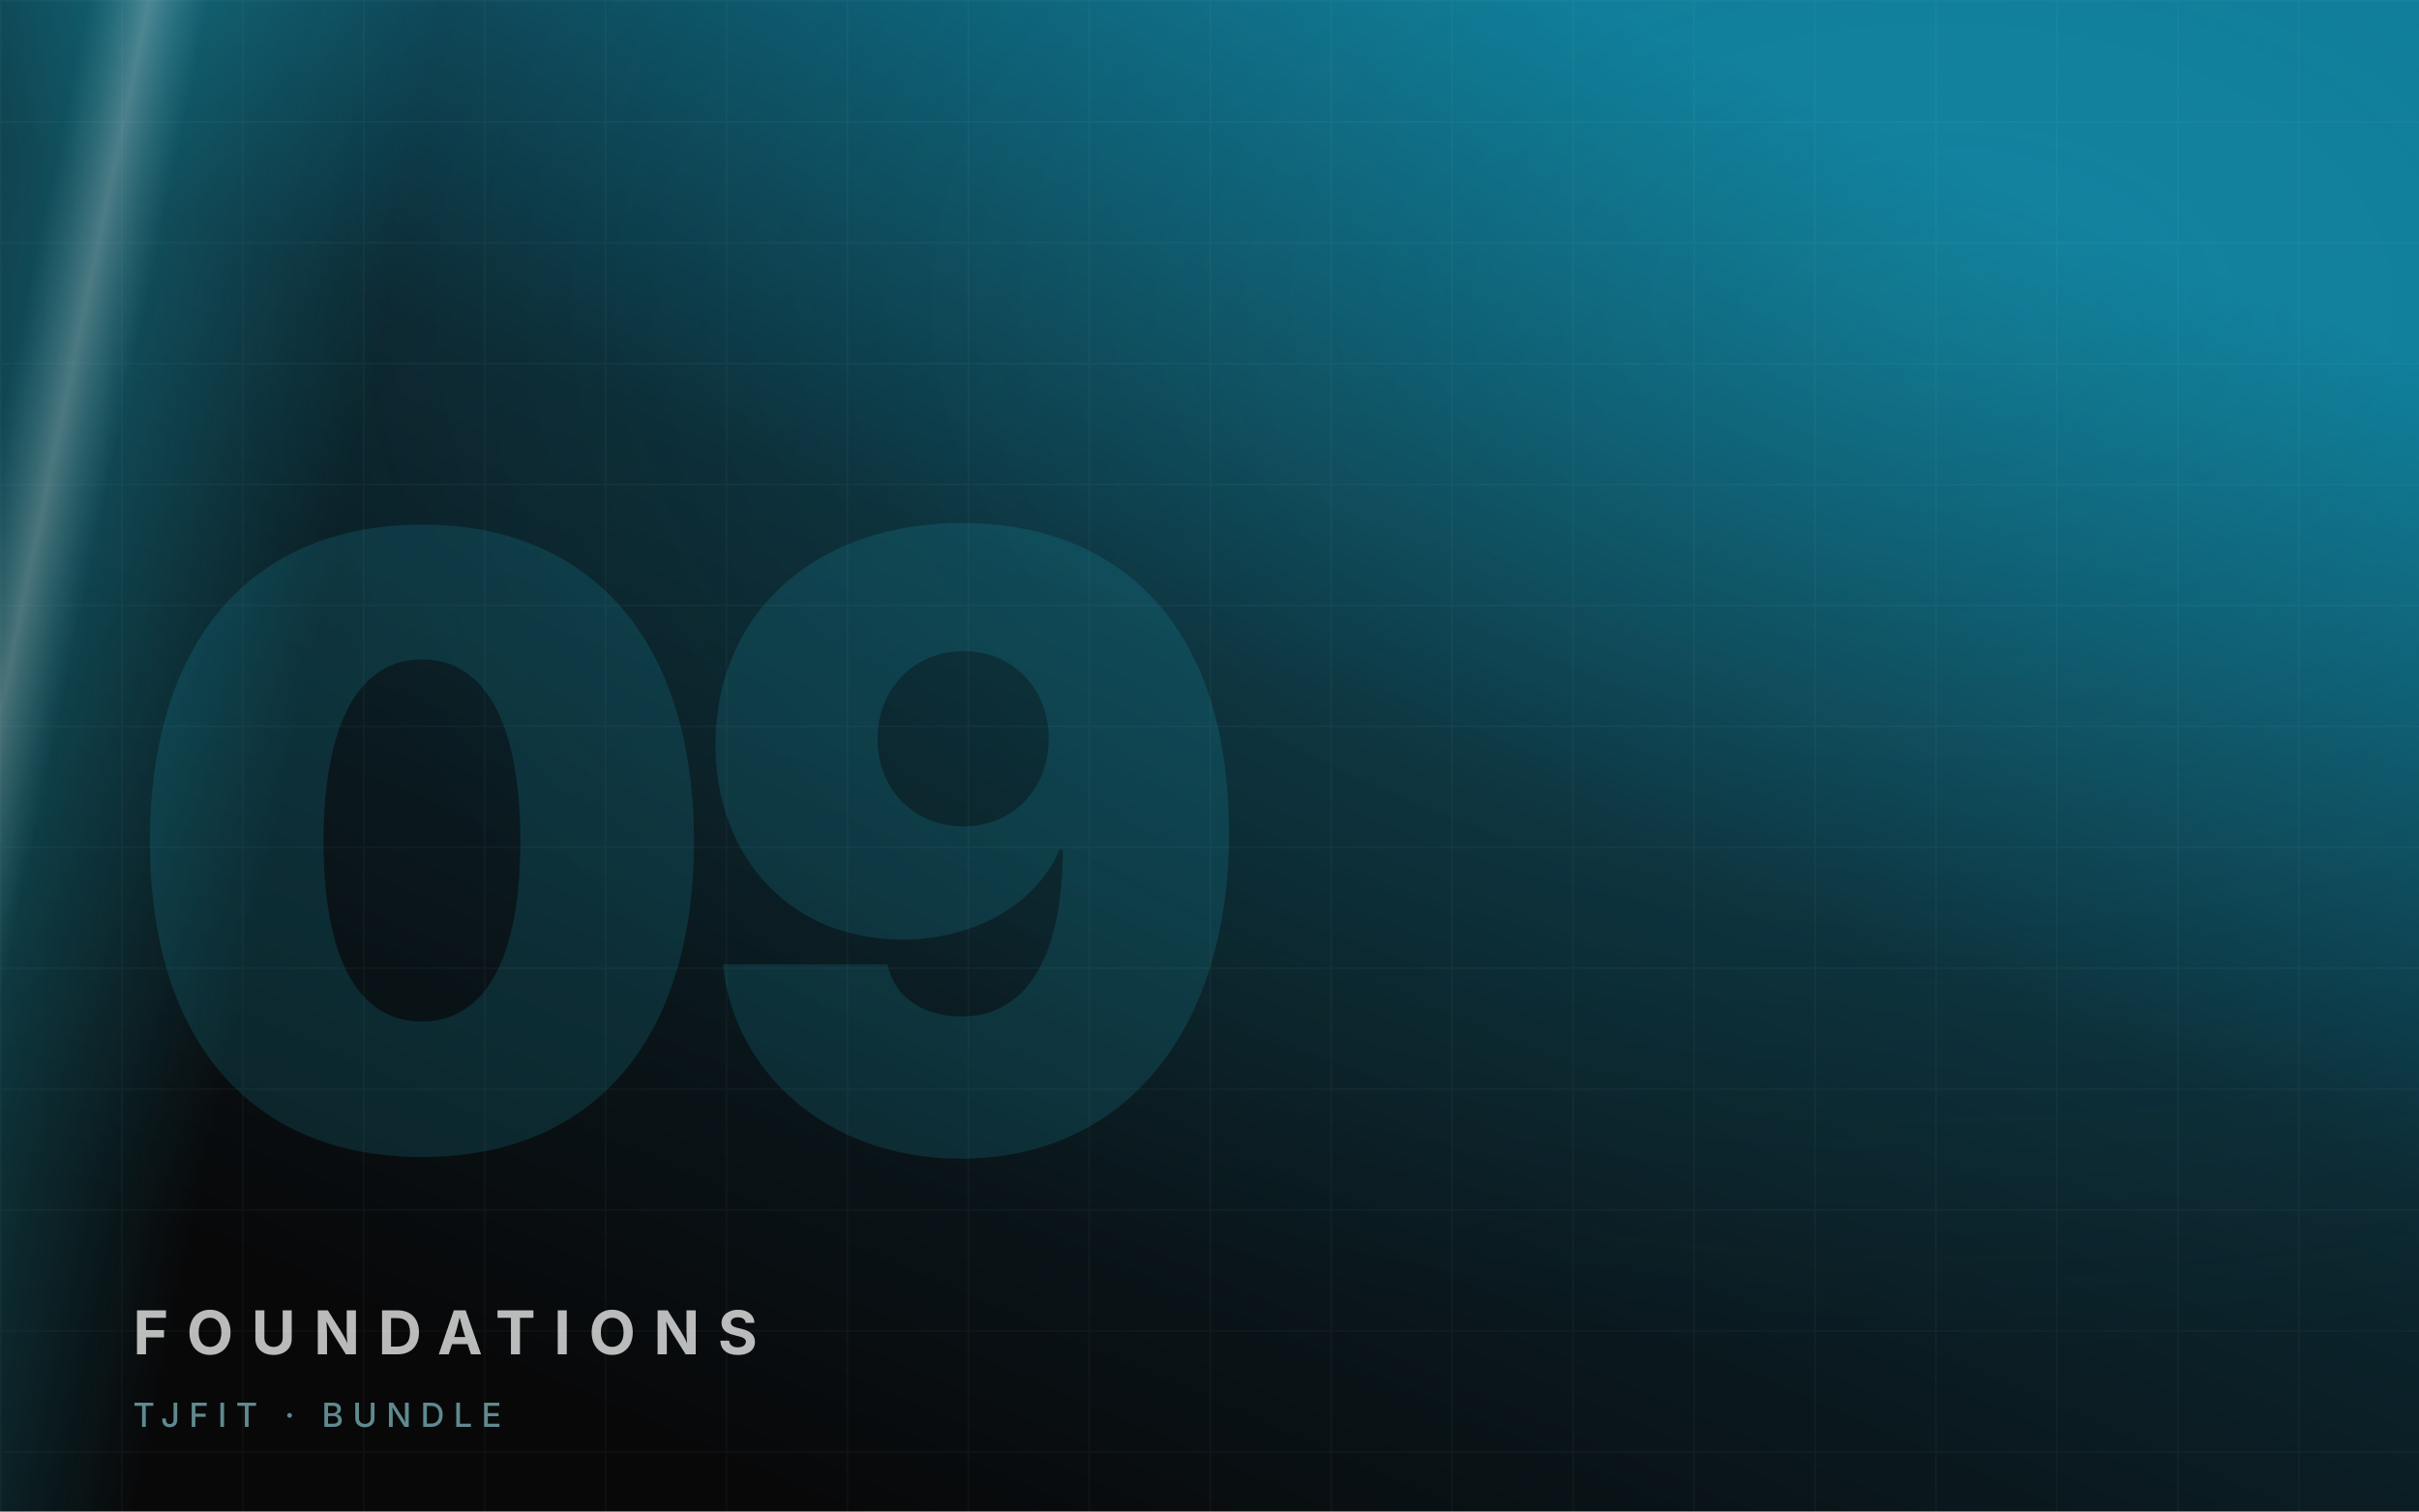
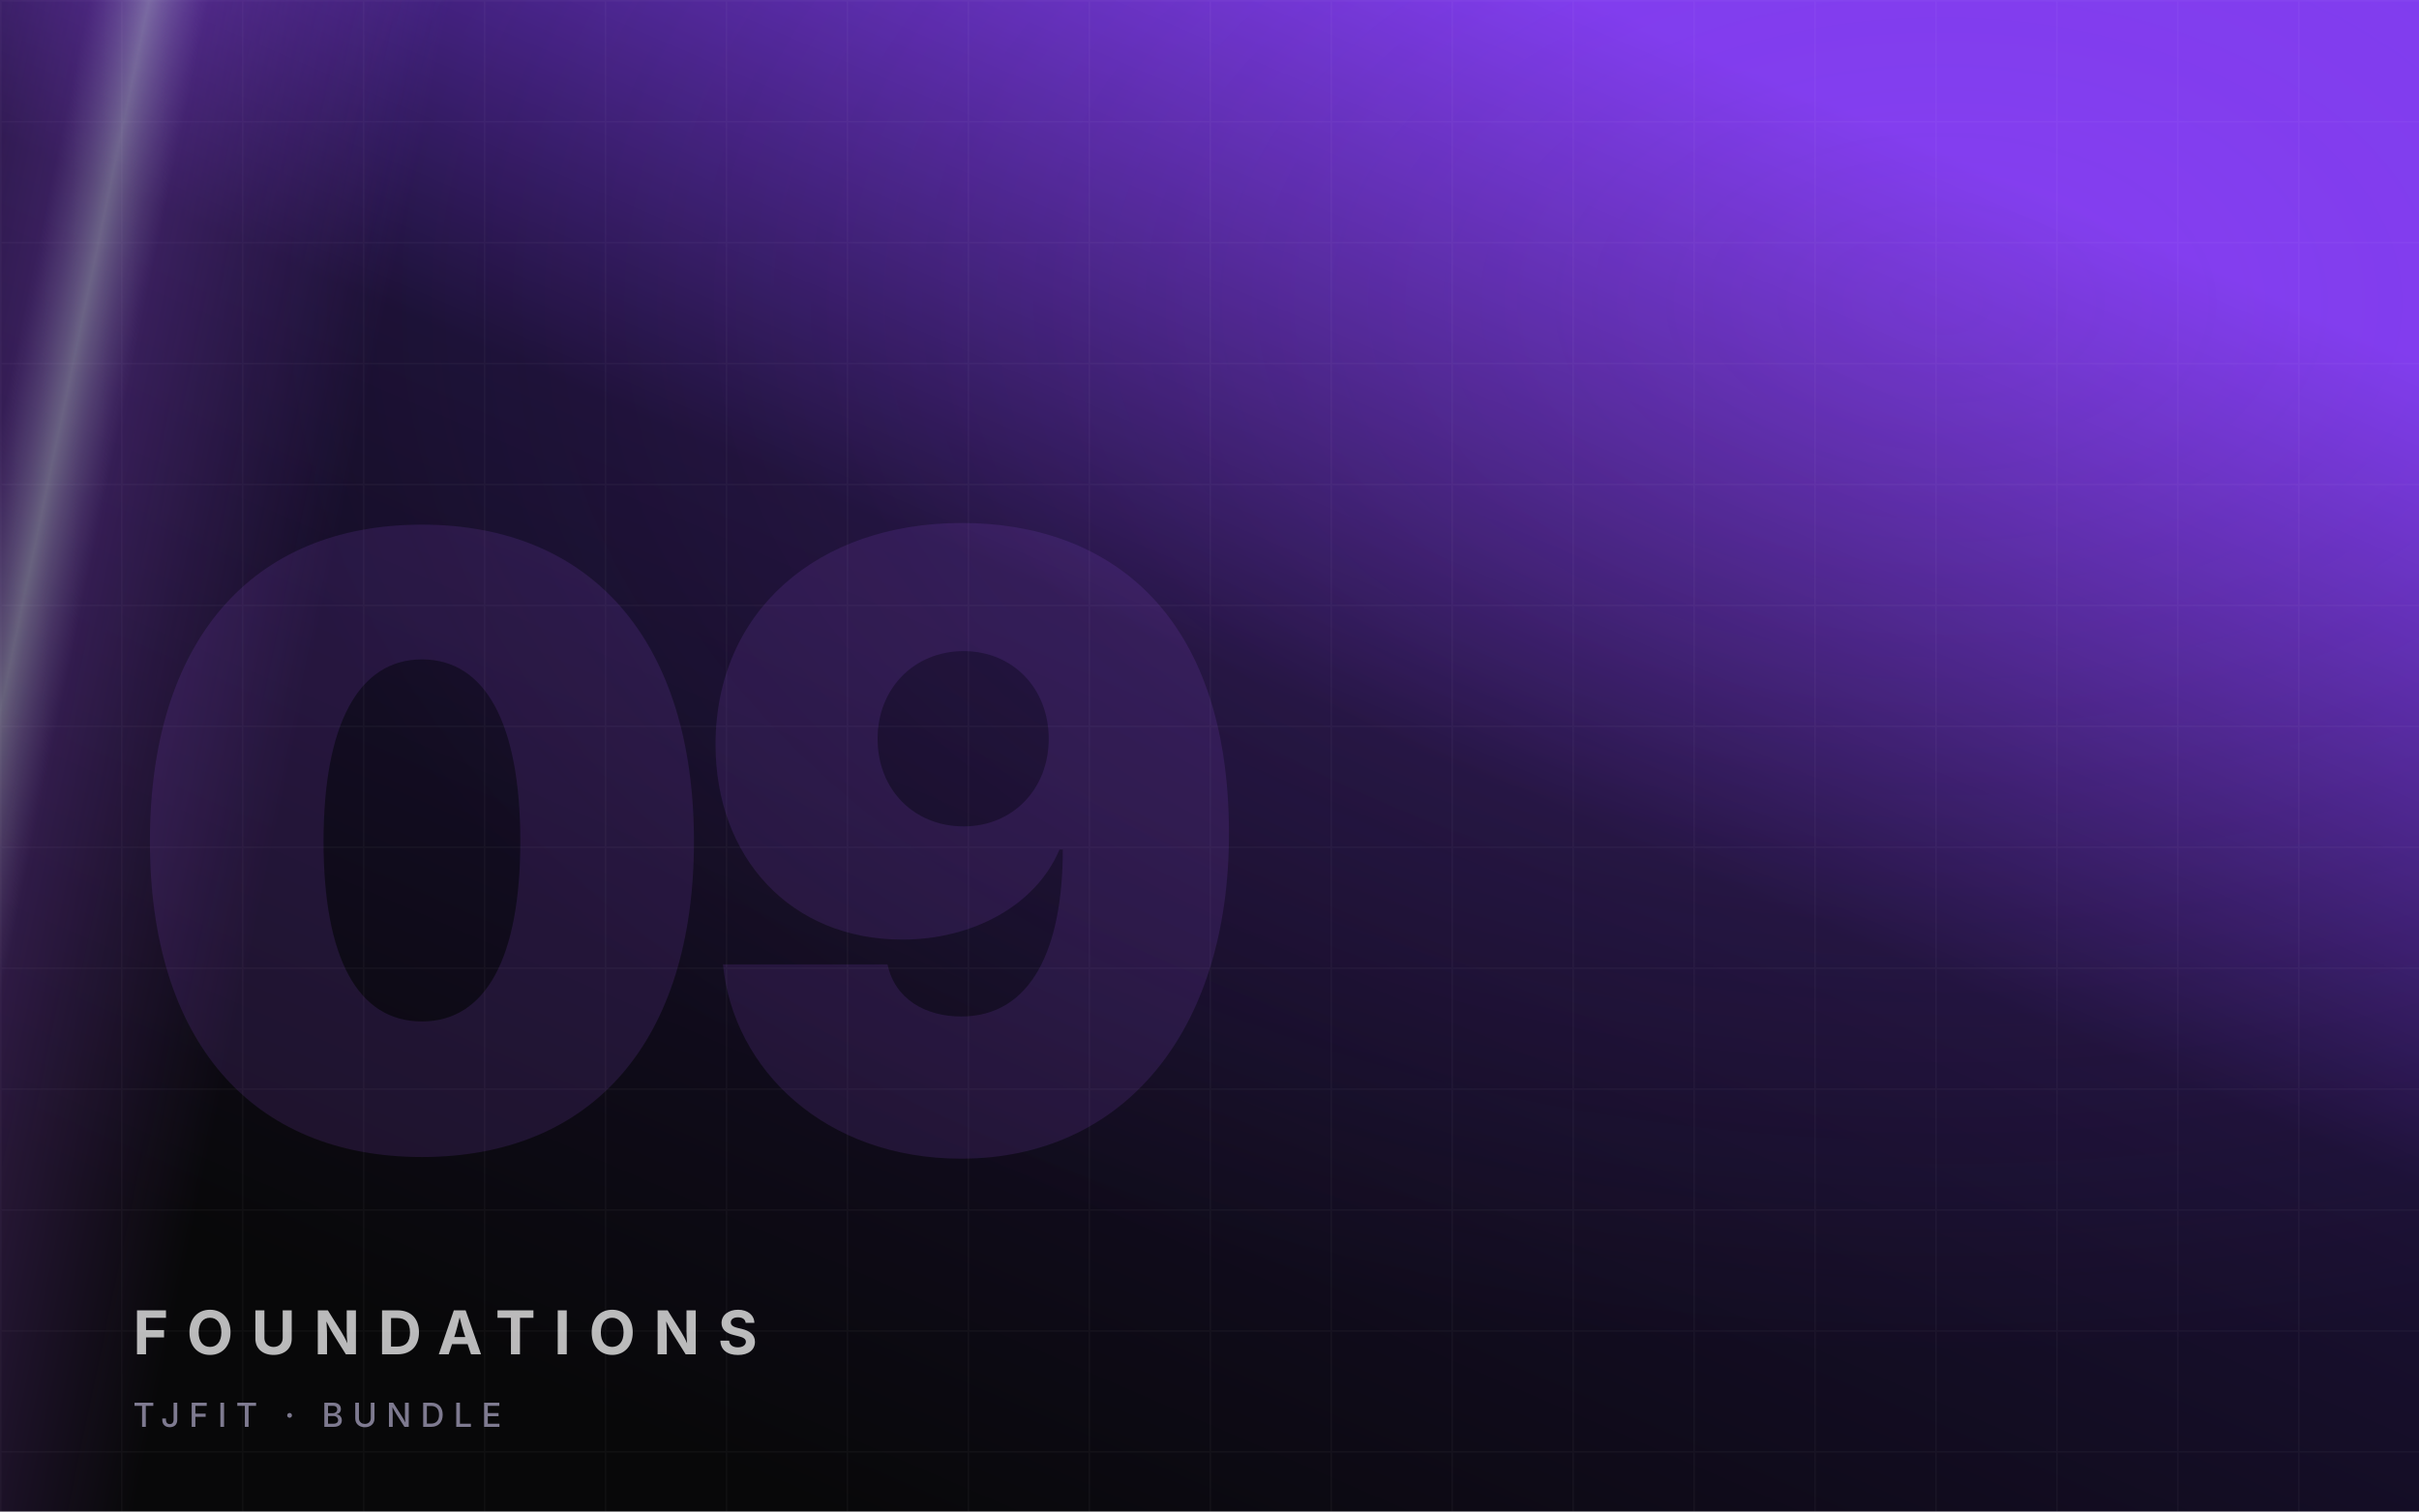
<svg xmlns="http://www.w3.org/2000/svg" viewBox="0 0 800 500" preserveAspectRatio="xMidYMid slice">
  <style>
    @keyframes tj-bundle-beam { 0% { transform: translateX(-1100px); } 100% { transform: translateX(2200px); } }
    @keyframes tj-bundle-numeral { 0%, 100% { opacity: 0.13; } 50% { opacity: 0.20; } }
    .tj-beam { animation: tj-bundle-beam 9s linear 2.7s infinite; }
    .tj-numeral { animation: tj-bundle-numeral 4.5s ease-in-out infinite; }
    @media (prefers-reduced-motion: reduce) {
      .tj-beam, .tj-numeral { animation: none; }
      .tj-beam { display: none; }
    }
  </style>
  <defs>
    <linearGradient id="g" x1="0.213" y1="0.910" x2="0.787" y2="0.090">
      <stop offset="0" stop-color="#080809" />
-       <stop offset="0.55" stop-color="#0c2730" />
-       <stop offset="1" stop-color="#0e7490" />
+       <stop offset="0.55" stop-color="#1a1033" />
+       <stop offset="1" stop-color="#7c3aed" />
    </linearGradient>
    <radialGradient id="glow" cx="0.8" cy="0.2" r="0.7">
-       <stop offset="0" stop-color="rgba(34,211,238,0.18)" />
-       <stop offset="1" stop-color="rgba(34,211,238,0)" />
+       <stop offset="0" stop-color="rgba(168,85,247,0.18)" />
+       <stop offset="1" stop-color="rgba(168,85,247,0)" />
    </radialGradient>
    <linearGradient id="beam" x1="0" y1="0" x2="1" y2="0">
-       <stop offset="0" stop-color="rgba(34,211,238,0)" />
-       <stop offset="0.4" stop-color="rgba(34,211,238,0.22)" />
-       <stop offset="0.5" stop-color="rgba(165,243,252,0.42)" />
-       <stop offset="0.6" stop-color="rgba(34,211,238,0.22)" />
-       <stop offset="1" stop-color="rgba(34,211,238,0)" />
+       <stop offset="0" stop-color="rgba(168,85,247,0)" />
+       <stop offset="0.4" stop-color="rgba(168,85,247,0.22)" />
+       <stop offset="0.5" stop-color="rgba(221,214,254,0.42)" />
+       <stop offset="0.6" stop-color="rgba(168,85,247,0.22)" />
+       <stop offset="1" stop-color="rgba(168,85,247,0)" />
    </linearGradient>
    <pattern id="grid" width="40" height="40" patternUnits="userSpaceOnUse">
      <path d="M 40 0 L 0 0 0 40" fill="none" stroke="rgba(255,255,255,0.035)" stroke-width="1" />
    </pattern>
  </defs>
  <rect width="800" height="500" fill="url(#g)" />
  <rect width="800" height="500" fill="url(#glow)" />
  <rect width="800" height="500" fill="url(#grid)" />
  <g class="tj-beam" transform="skewX(-12)">
    <rect x="-50" y="0" width="200" height="500" fill="url(#beam)" />
  </g>
-   <text class="tj-numeral" x="40" y="380" font-family="system-ui,-apple-system,sans-serif" font-weight="900" font-size="280" fill="rgba(34,211,238,0.13)" letter-spacing="-12">09</text>
+   <text class="tj-numeral" x="40" y="380" font-family="system-ui,-apple-system,sans-serif" font-weight="900" font-size="280" fill="rgba(168,85,247,0.13)" letter-spacing="-12">09</text>
  <text x="44" y="448" font-family="system-ui,-apple-system,sans-serif" font-weight="700" font-size="20" fill="rgba(255,255,255,0.72)" letter-spacing="6">FOUNDATIONS</text>
-   <text x="44" y="472" font-family="system-ui,-apple-system,sans-serif" font-weight="500" font-size="11" fill="rgba(165,243,252,0.55)" letter-spacing="3">TJFIT · BUNDLE</text>
+   <text x="44" y="472" font-family="system-ui,-apple-system,sans-serif" font-weight="500" font-size="11" fill="rgba(221,214,254,0.55)" letter-spacing="3">TJFIT · BUNDLE</text>
</svg>
